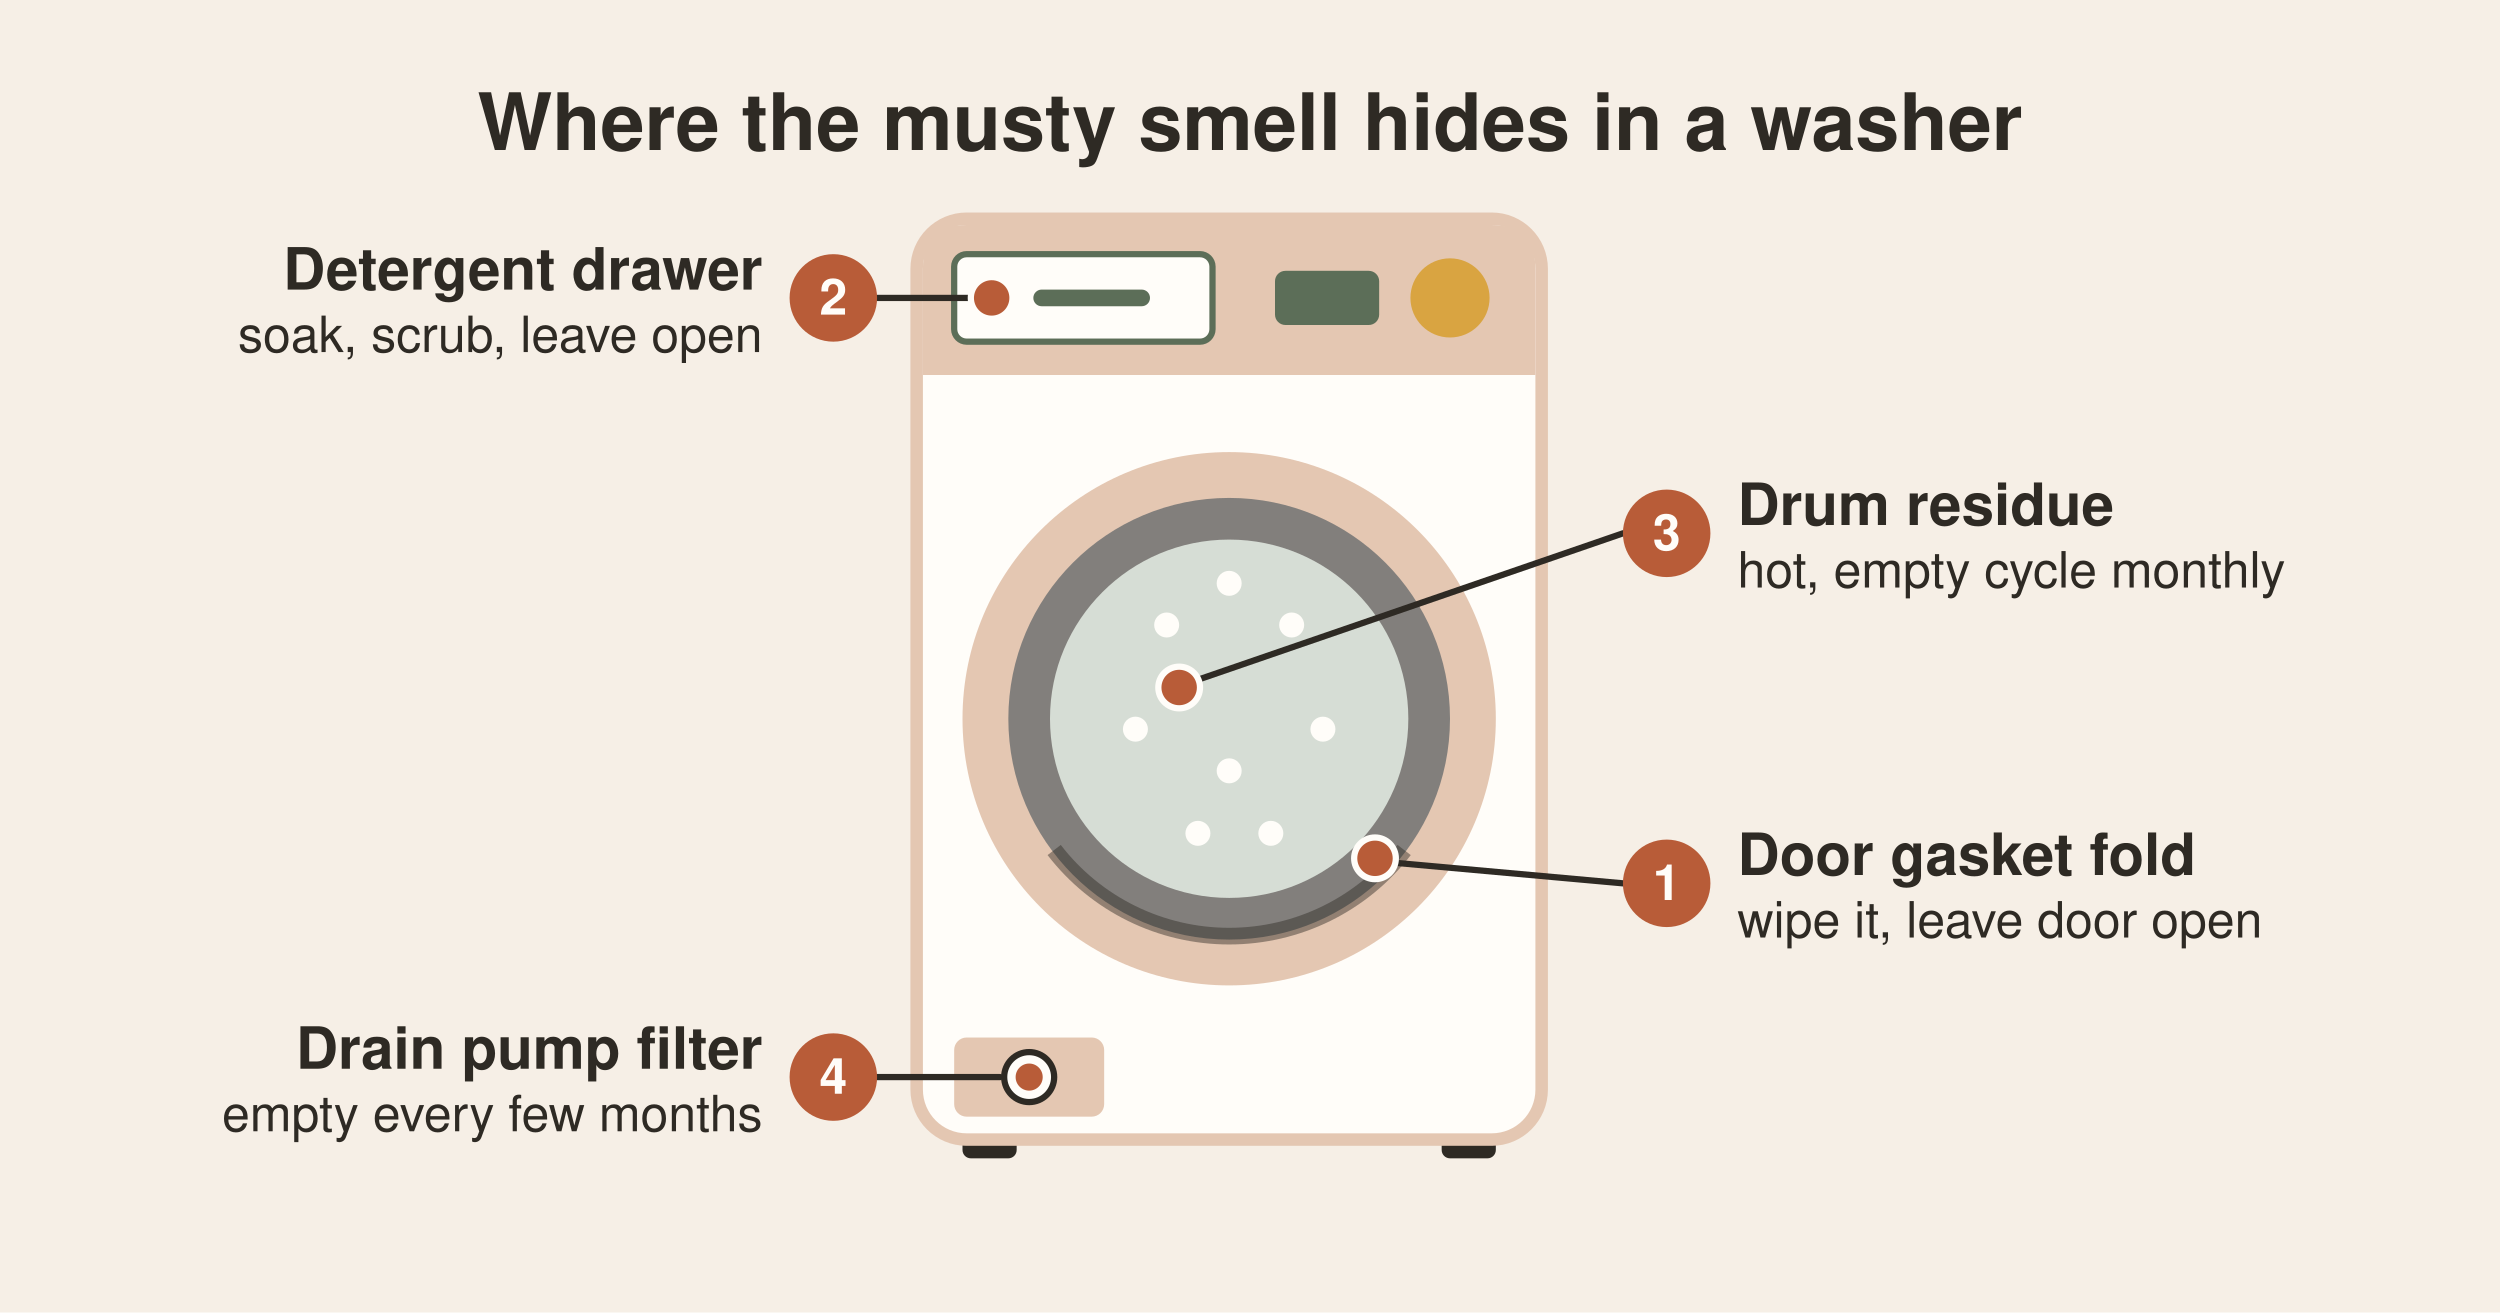
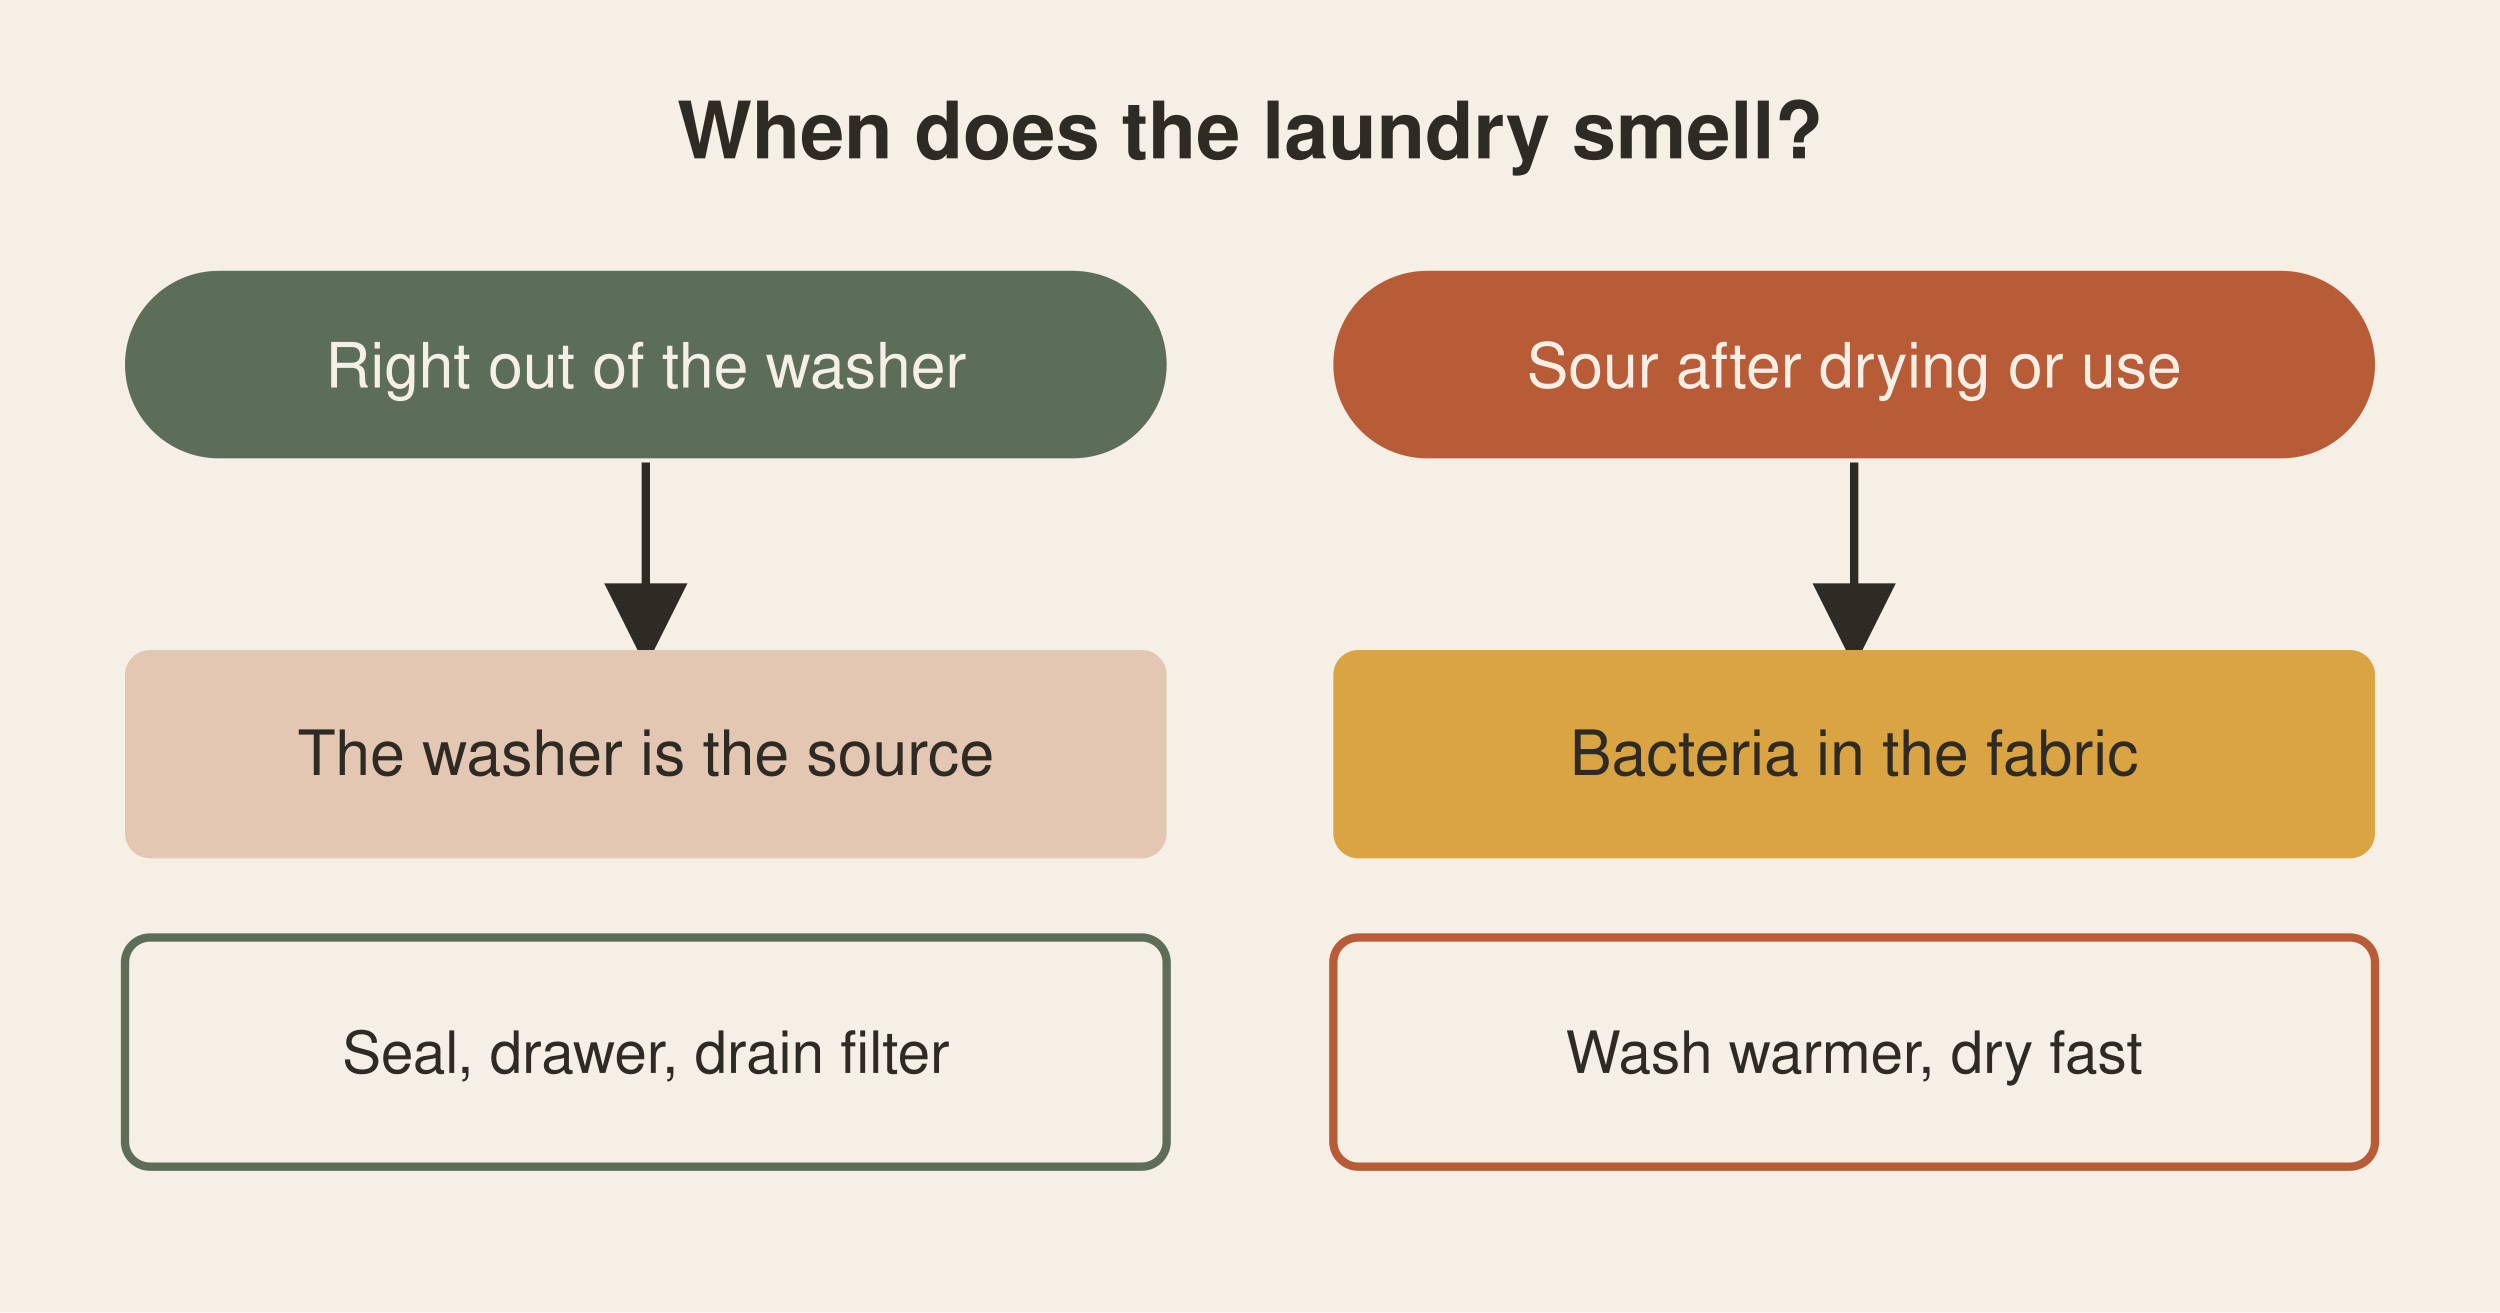
- <svg xmlns="http://www.w3.org/2000/svg" viewBox="0 0 1200 630" width="1200" height="630">
+ <svg xmlns="http://www.w3.org/2000/svg" viewBox="0 0 1200 630">
  <rect width="1200" height="630" fill="#F6EFE6" />
-   <rect x="462" y="540" width="26" height="16" rx="4" fill="#2E2A24" />
-   <rect x="692" y="540" width="26" height="16" rx="4" fill="#2E2A24" />
-   <rect x="440" y="105" width="300" height="442" rx="24" fill="#FFFDF9" stroke="#E4C7B2" stroke-width="6" />
-   <path d="M443 180 V129 Q443 108 464 108 H716 Q737 108 737 129 V180 Z" fill="#E4C7B2" />
-   <rect x="458" y="122" width="124" height="42" rx="6" fill="#FFFDF9" stroke="#5C6E58" stroke-width="3" />
-   <rect x="496" y="139" width="56" height="8" rx="4" fill="#5C6E58" />
-   <rect x="612" y="130" width="50" height="26" rx="5" fill="#5C6E58" />
-   <circle cx="696" cy="143" r="19" fill="#D9A441" />
-   <circle cx="590" cy="345" r="128" fill="#E4C7B2" />
-   <circle cx="590" cy="345" r="106" fill="#827F7C" />
-   <path d="M506 408 A106 106 0 0 0 674 408" fill="none" stroke="#2E2A24" stroke-width="8" opacity="0.45" />
-   <circle cx="590" cy="345" r="86" fill="#D6DDD5" />
-   <g fill="#FFFDF9">
-     <circle cx="560" cy="300" r="6" />
-     <circle cx="620" cy="300" r="6" />
-     <circle cx="545" cy="350" r="6" />
-     <circle cx="590" cy="370" r="6" />
-     <circle cx="635" cy="350" r="6" />
-     <circle cx="575" cy="400" r="6" />
-     <circle cx="610" cy="400" r="6" />
-     <circle cx="590" cy="280" r="6" />
-   </g>
-   <rect x="458" y="498" width="72" height="38" rx="6" fill="#E4C7B2" />
-   <circle cx="494" cy="517" r="12" fill="#FFFDF9" stroke="#2E2A24" stroke-width="3" />
-   <g stroke="#2E2A24" stroke-width="3" stroke-linecap="round" fill="none">
-     <line x1="779" y1="424" x2="668" y2="414" />
-     <line x1="421" y1="143" x2="472" y2="143" />
-     <line x1="421" y1="517" x2="480" y2="517" />
-     <line x1="779" y1="256" x2="570" y2="328" />
-   </g>
-   <g fill="#B85C38" stroke="#FFFDF9" stroke-width="3">
-     <circle cx="660" cy="412" r="10" />
-     <circle cx="476" cy="143" r="10" />
-     <circle cx="494" cy="517" r="8" />
-     <circle cx="566" cy="330" r="10" />
-   </g>
-   <g fill="#B85C38">
-     <circle cx="800" cy="424" r="21" />
-     <circle cx="400" cy="143" r="21" />
-     <circle cx="400" cy="517" r="21" />
-     <circle cx="800" cy="256" r="21" />
-   </g>
-   <g font-family="Helvetica, Arial, sans-serif">
-     <g fill="#FFFDF9" font-size="24" font-weight="bold" text-anchor="middle">
-       <text x="800" y="432">1</text>
-       <text x="400" y="151">2</text>
-       <text x="400" y="525">4</text>
-       <text x="800" y="264">3</text>
-     </g>
-     <g fill="#2E2A24">
-       <text x="600" y="72" font-size="38" font-weight="bold" text-anchor="middle">Where the musty smell hides in a washer</text>
-       <text x="834" y="420" font-size="28" font-weight="bold">Door gasket fold</text>
-       <text x="834" y="450" font-size="24">wipe it, leave door open</text>
-       <text x="366" y="139" font-size="28" font-weight="bold" text-anchor="end">Detergent drawer</text>
-       <text x="366" y="169" font-size="24" text-anchor="end">soak, scrub, leave open</text>
-       <text x="366" y="513" font-size="28" font-weight="bold" text-anchor="end">Drain pump filter</text>
-       <text x="366" y="543" font-size="24" text-anchor="end">empty every few months</text>
-       <text x="834" y="252" font-size="28" font-weight="bold">Drum residue</text>
-       <text x="834" y="282" font-size="24">hot, empty cycle monthly</text>
-     </g>
-   </g>
+   <defs>
+     <marker id="a" markerWidth="10" markerHeight="10" refX="5" refY="5" orient="auto">
+       <path d="M0,0 L10,5 L0,10 z" fill="#2E2A24" />
+     </marker>
+   </defs>
+   <text x="600" y="76" font-family="Helvetica, Arial, sans-serif" font-size="38" font-weight="bold" fill="#2E2A24" text-anchor="middle">When does the laundry smell?</text>
+   <rect x="60" y="130" width="500" height="90" rx="45" fill="#5C6E58" />
+   <text x="310" y="186" font-family="Helvetica, Arial, sans-serif" font-size="30" fill="#F6EFE6" text-anchor="middle">Right out of the washer</text>
+   <line x1="310" y1="222" x2="310" y2="300" stroke="#2E2A24" stroke-width="4" marker-end="url(#a)" />
+   <rect x="60" y="312" width="500" height="100" rx="12" fill="#E4C7B2" />
+   <text x="310" y="372" font-family="Helvetica, Arial, sans-serif" font-size="30" fill="#2E2A24" text-anchor="middle">The washer is the source</text>
+   <rect x="60" y="450" width="500" height="110" rx="12" fill="#F6EFE6" stroke="#5C6E58" stroke-width="4" />
+   <text x="310" y="515" font-family="Helvetica, Arial, sans-serif" font-size="28" fill="#2E2A24" text-anchor="middle">Seal, drawer, drain filter</text>
+   <rect x="640" y="130" width="500" height="90" rx="45" fill="#B85C38" />
+   <text x="890" y="186" font-family="Helvetica, Arial, sans-serif" font-size="30" fill="#F6EFE6" text-anchor="middle">Sour after drying or use</text>
+   <line x1="890" y1="222" x2="890" y2="300" stroke="#2E2A24" stroke-width="4" marker-end="url(#a)" />
+   <rect x="640" y="312" width="500" height="100" rx="12" fill="#D9A441" />
+   <text x="890" y="372" font-family="Helvetica, Arial, sans-serif" font-size="30" fill="#2E2A24" text-anchor="middle">Bacteria in the fabric</text>
+   <rect x="640" y="450" width="500" height="110" rx="12" fill="#F6EFE6" stroke="#B85C38" stroke-width="4" />
+   <text x="890" y="515" font-family="Helvetica, Arial, sans-serif" font-size="28" fill="#2E2A24" text-anchor="middle">Wash warmer, dry fast</text>
</svg>
